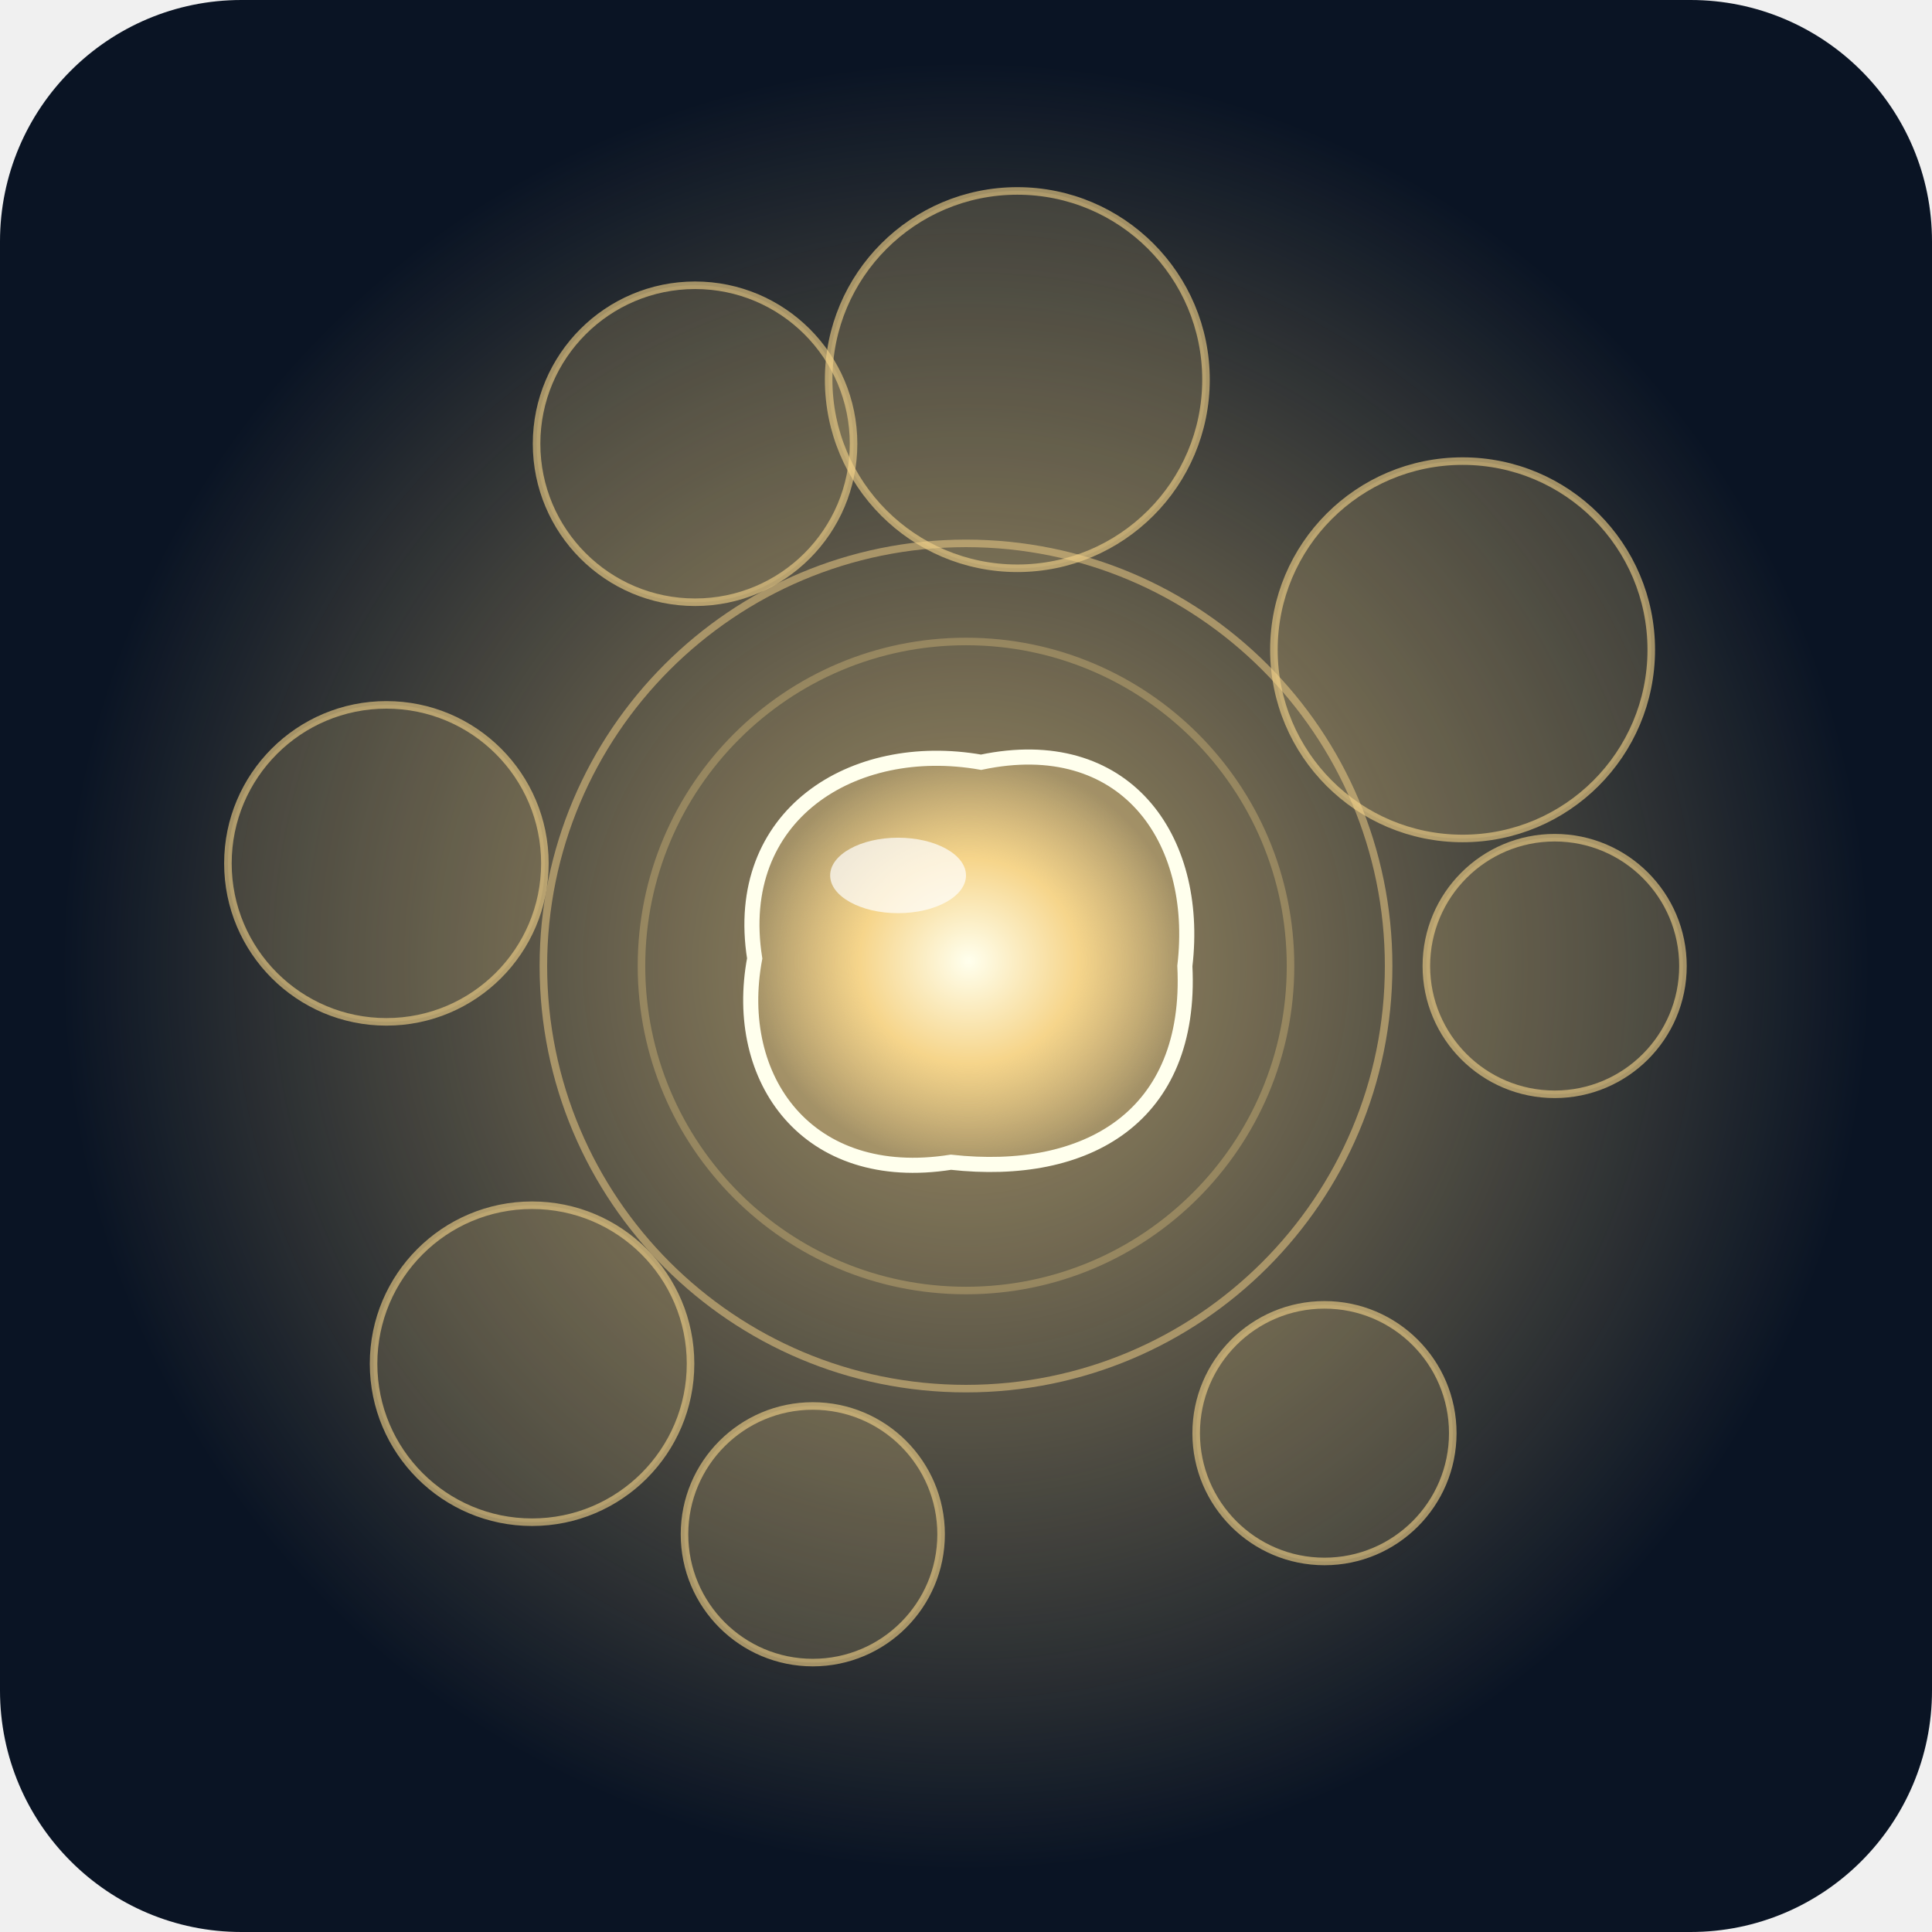
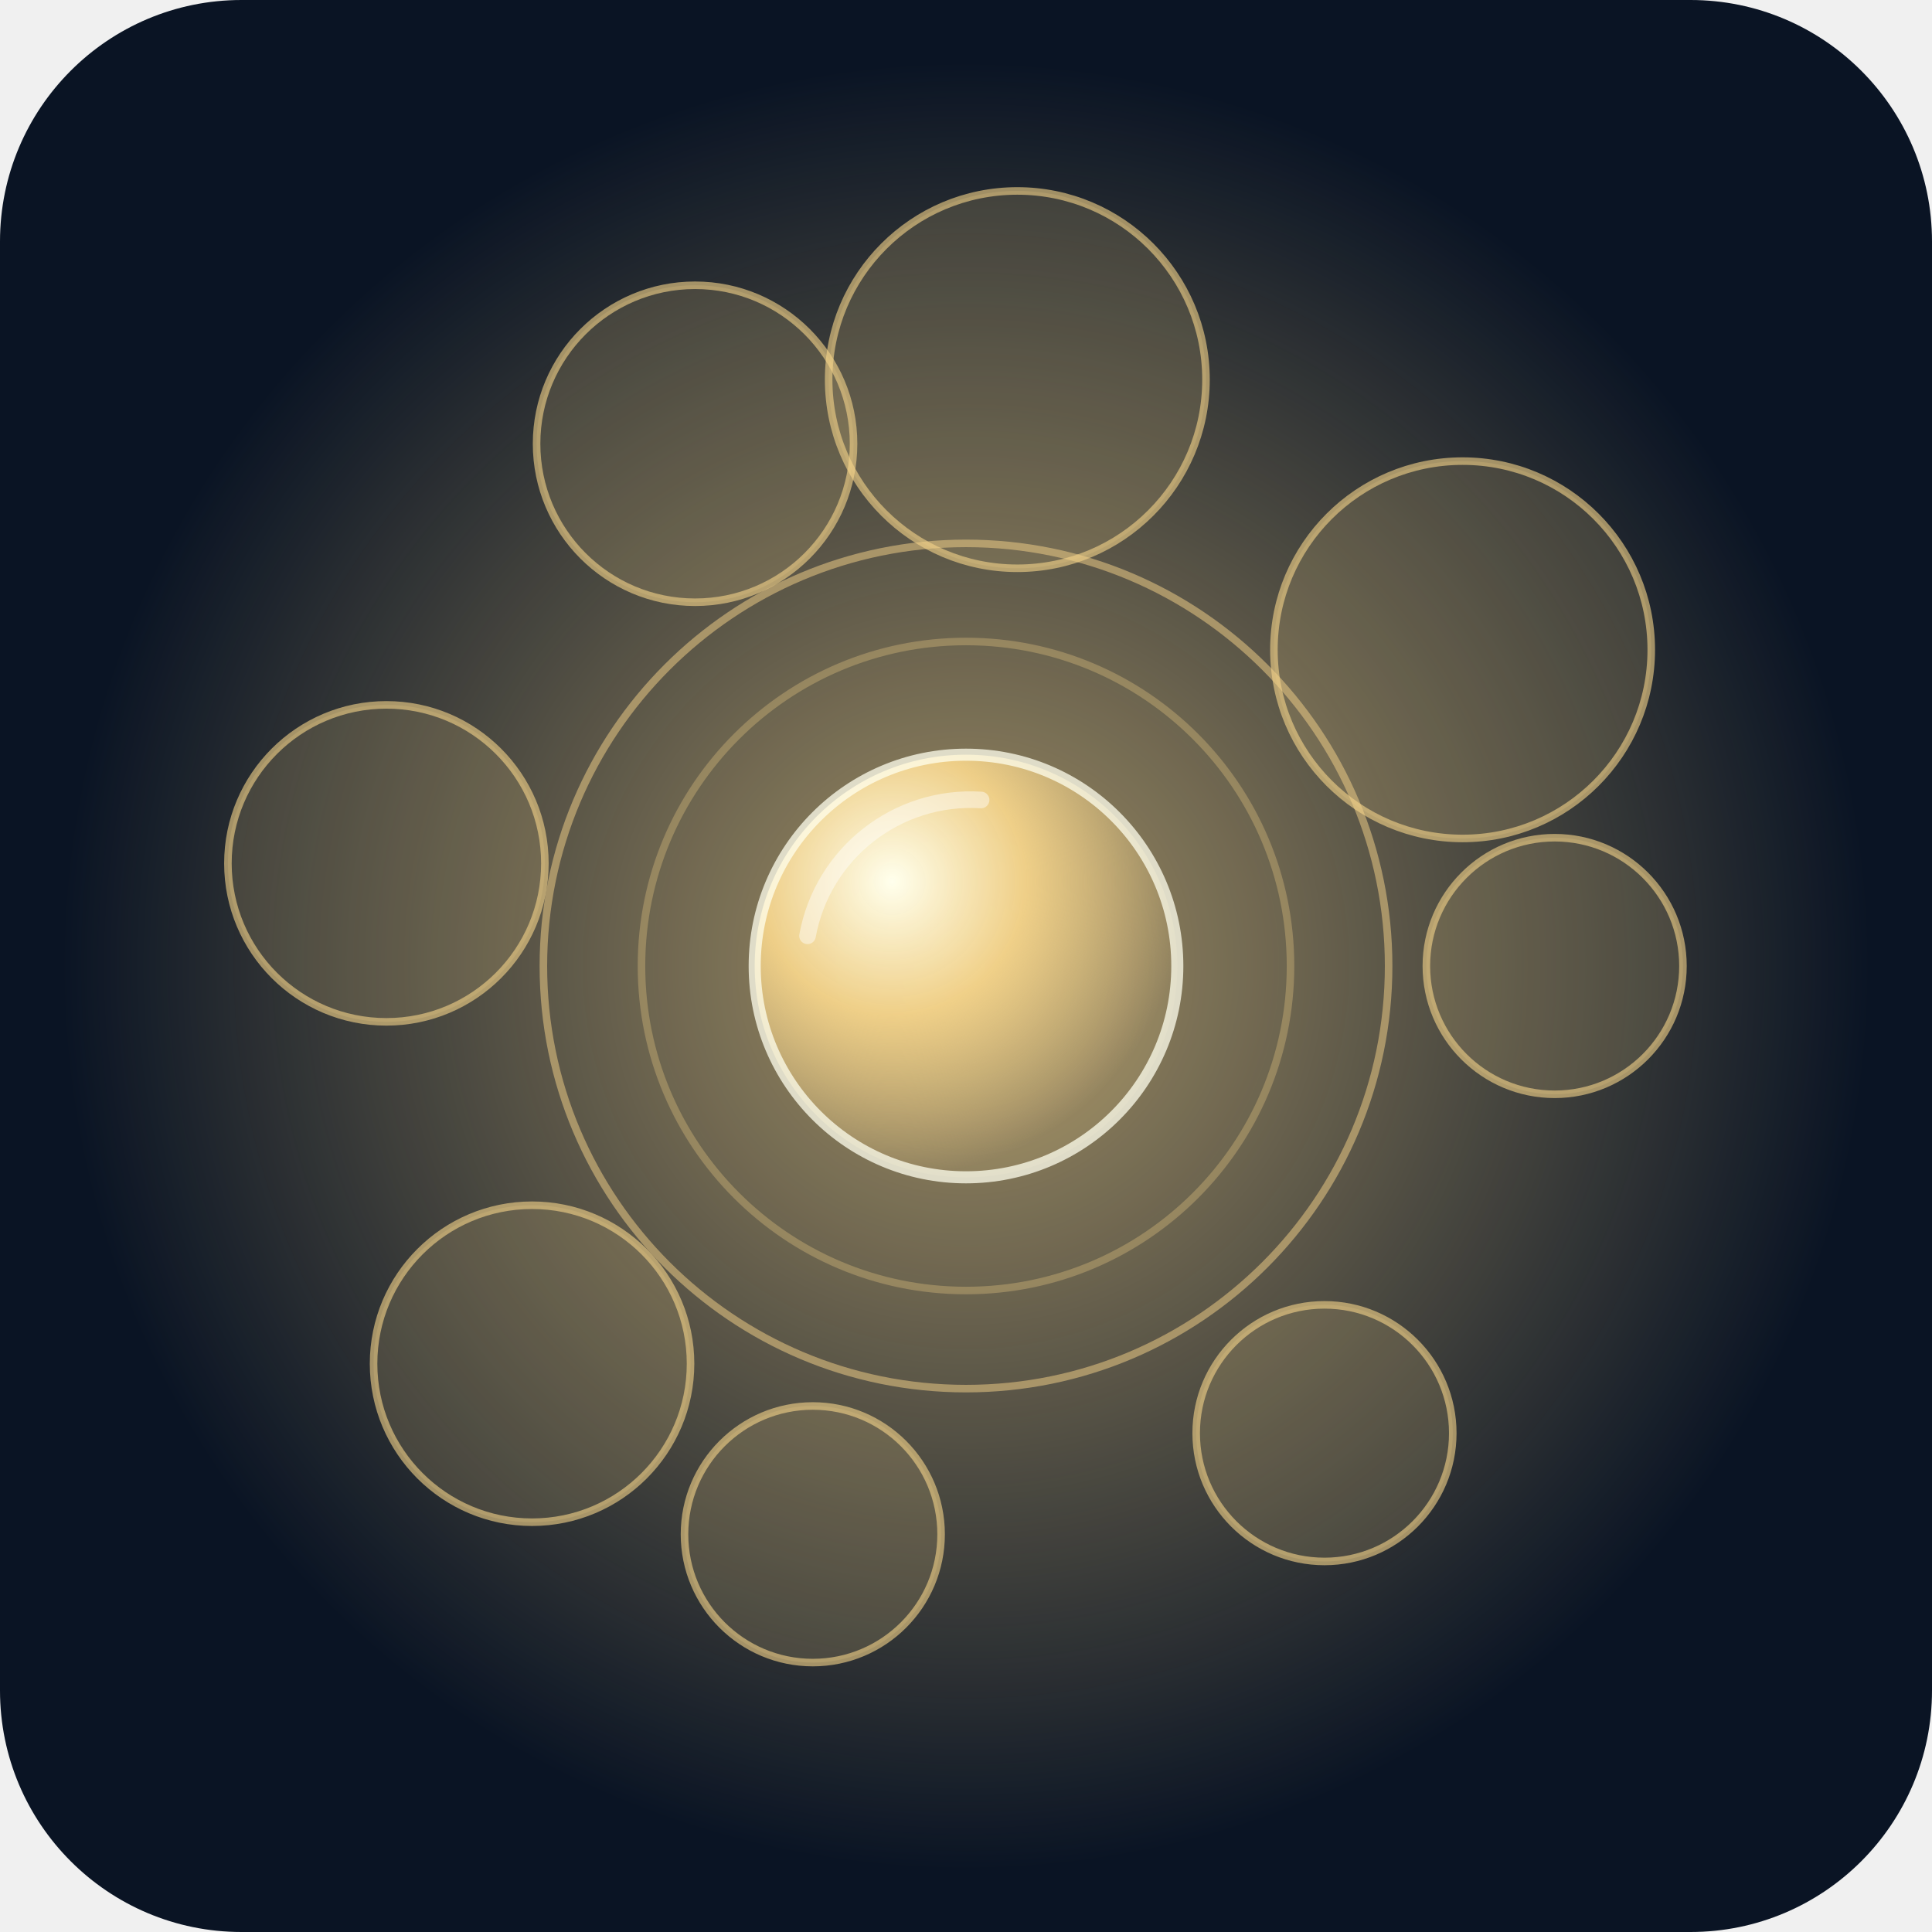
<svg xmlns="http://www.w3.org/2000/svg" viewBox="0 0 256 256">
  <defs>
    <radialGradient id="glow">
      <stop stop-color="#f6d58b" stop-opacity=".65" />
      <stop offset="1" stop-color="#f6d58b" stop-opacity="0" />
    </radialGradient>
-     <radialGradient id="blob">
+     <radialGradient id="blob" cx="32.5%" cy="30%" r="70%">
      <stop stop-color="#ffffed" />
-       <stop offset=".5" stop-color="#f6d58b" />
-       <stop offset="1" stop-color="#f6d58b" stop-opacity=".3" />
+       <stop offset=".45" stop-color="#f6d58b" stop-opacity=".93" />
+       <stop offset="1" stop-color="#f6d58b" stop-opacity=".13" />
    </radialGradient>
  </defs>
  <rect width="256" height="256" rx="32" fill="#0a1424" />
  <circle cx="128" cy="128" r="120" fill="url(#glow)" />
  <circle cx="206.0" cy="128.0" r="17" fill="#f6d58b" fill-opacity=".16" stroke="#f6d58b" stroke-opacity=".6" />
  <circle cx="70.5" cy="180.7" r="21" fill="#f6d58b" fill-opacity=".16" stroke="#f6d58b" stroke-opacity=".6" />
  <circle cx="134.8" cy="50.3" r="25" fill="#f6d58b" fill-opacity=".16" stroke="#f6d58b" stroke-opacity=".6" />
  <circle cx="175.5" cy="189.9" r="17" fill="#f6d58b" fill-opacity=".16" stroke="#f6d58b" stroke-opacity=".6" />
  <circle cx="51.2" cy="114.4" r="21" fill="#f6d58b" fill-opacity=".16" stroke="#f6d58b" stroke-opacity=".6" />
  <circle cx="193.8" cy="86.1" r="25" fill="#f6d58b" fill-opacity=".16" stroke="#f6d58b" stroke-opacity=".6" />
  <circle cx="107.7" cy="203.3" r="17" fill="#f6d58b" fill-opacity=".16" stroke="#f6d58b" stroke-opacity=".6" />
  <circle cx="92.1" cy="58.8" r="21" fill="#f6d58b" fill-opacity=".16" stroke="#f6d58b" stroke-opacity=".6" />
  <circle cx="128" cy="128" r="56" fill="none" stroke="#f6d58b" stroke-opacity=".5" />
  <circle cx="128" cy="128" r="43" fill="none" stroke="#f6d58b" stroke-opacity=".3" />
-   <path d="M157 128C158 148 144 156 126 154C107 157 97 143 100 127C97 108 113 98 130 101C149 97 159 111 157 128Z" fill="url(#blob)" stroke="#ffffed" stroke-width="2" />
-   <ellipse cx="119" cy="116" rx="9" ry="5" fill="#fff" opacity=".7" />
+   <circle cx="128" cy="128" r="28" fill="url(#blob)" stroke="#ffffed" stroke-opacity=".75" stroke-width="1.6" />
+   <path d="M107 124 A22 22 0 0 1 130 106" fill="none" stroke="#ffffff" stroke-opacity=".44" stroke-width="2.2" stroke-linecap="round" />
</svg>
